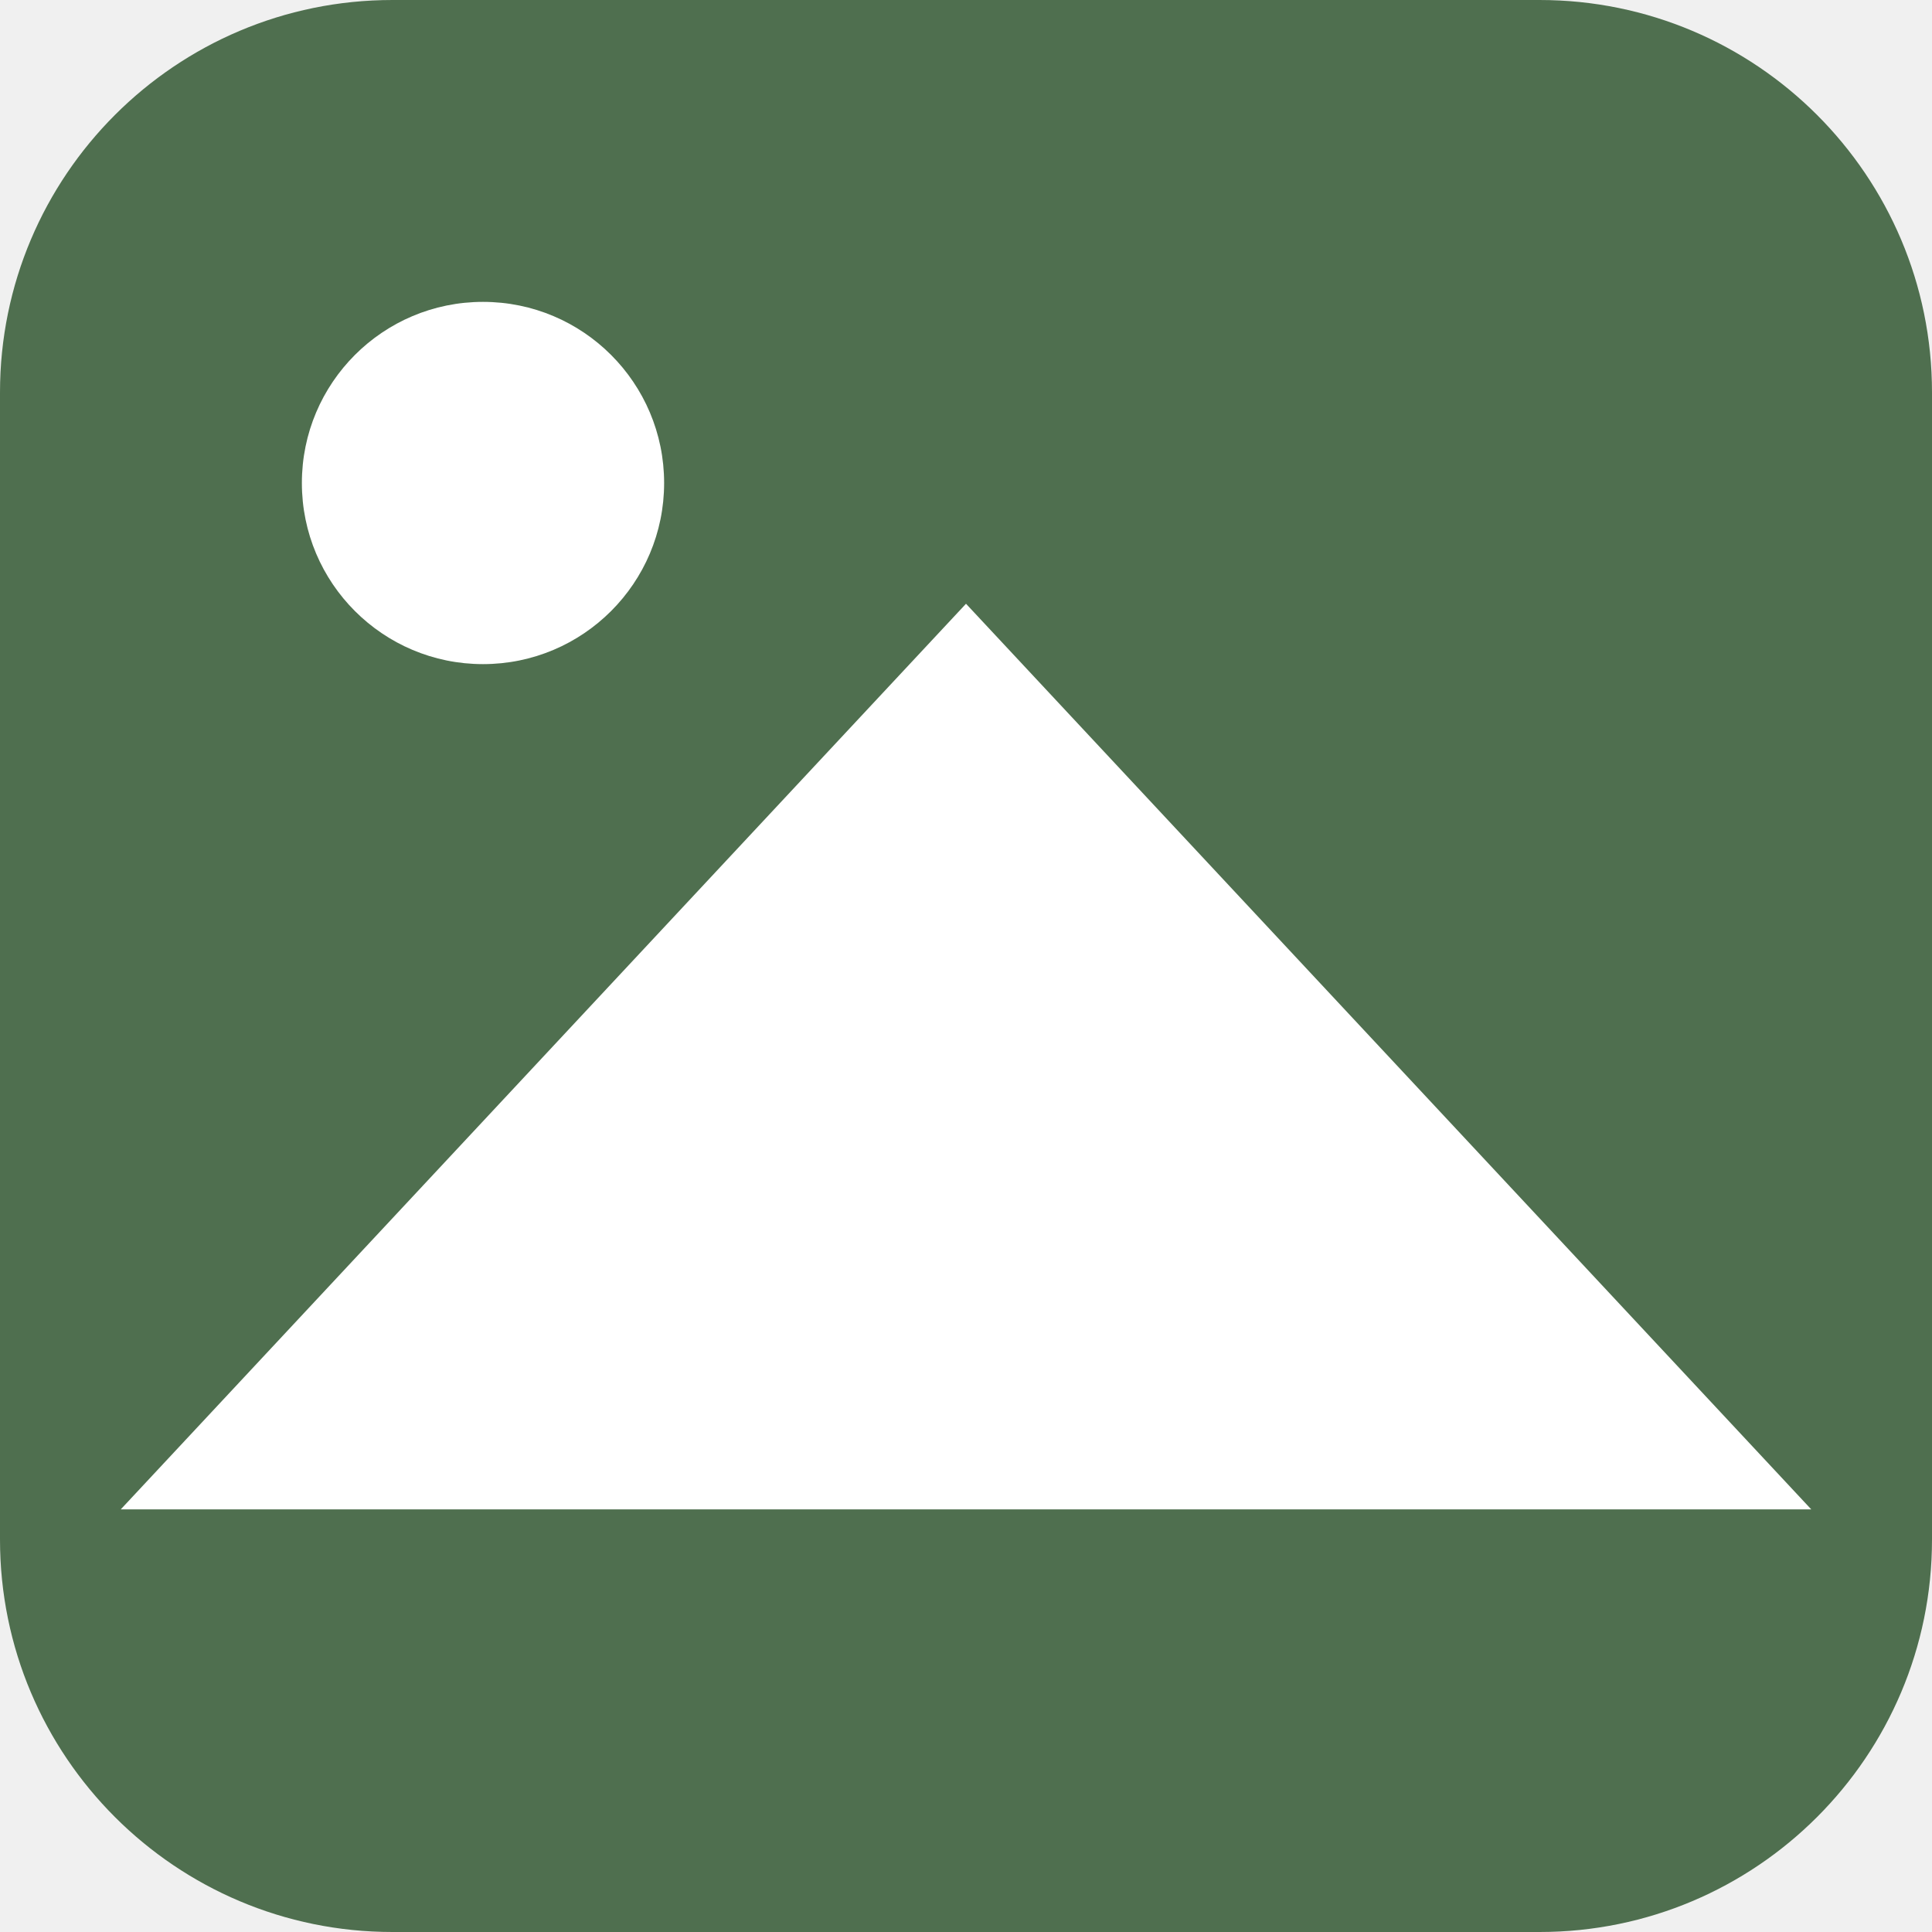
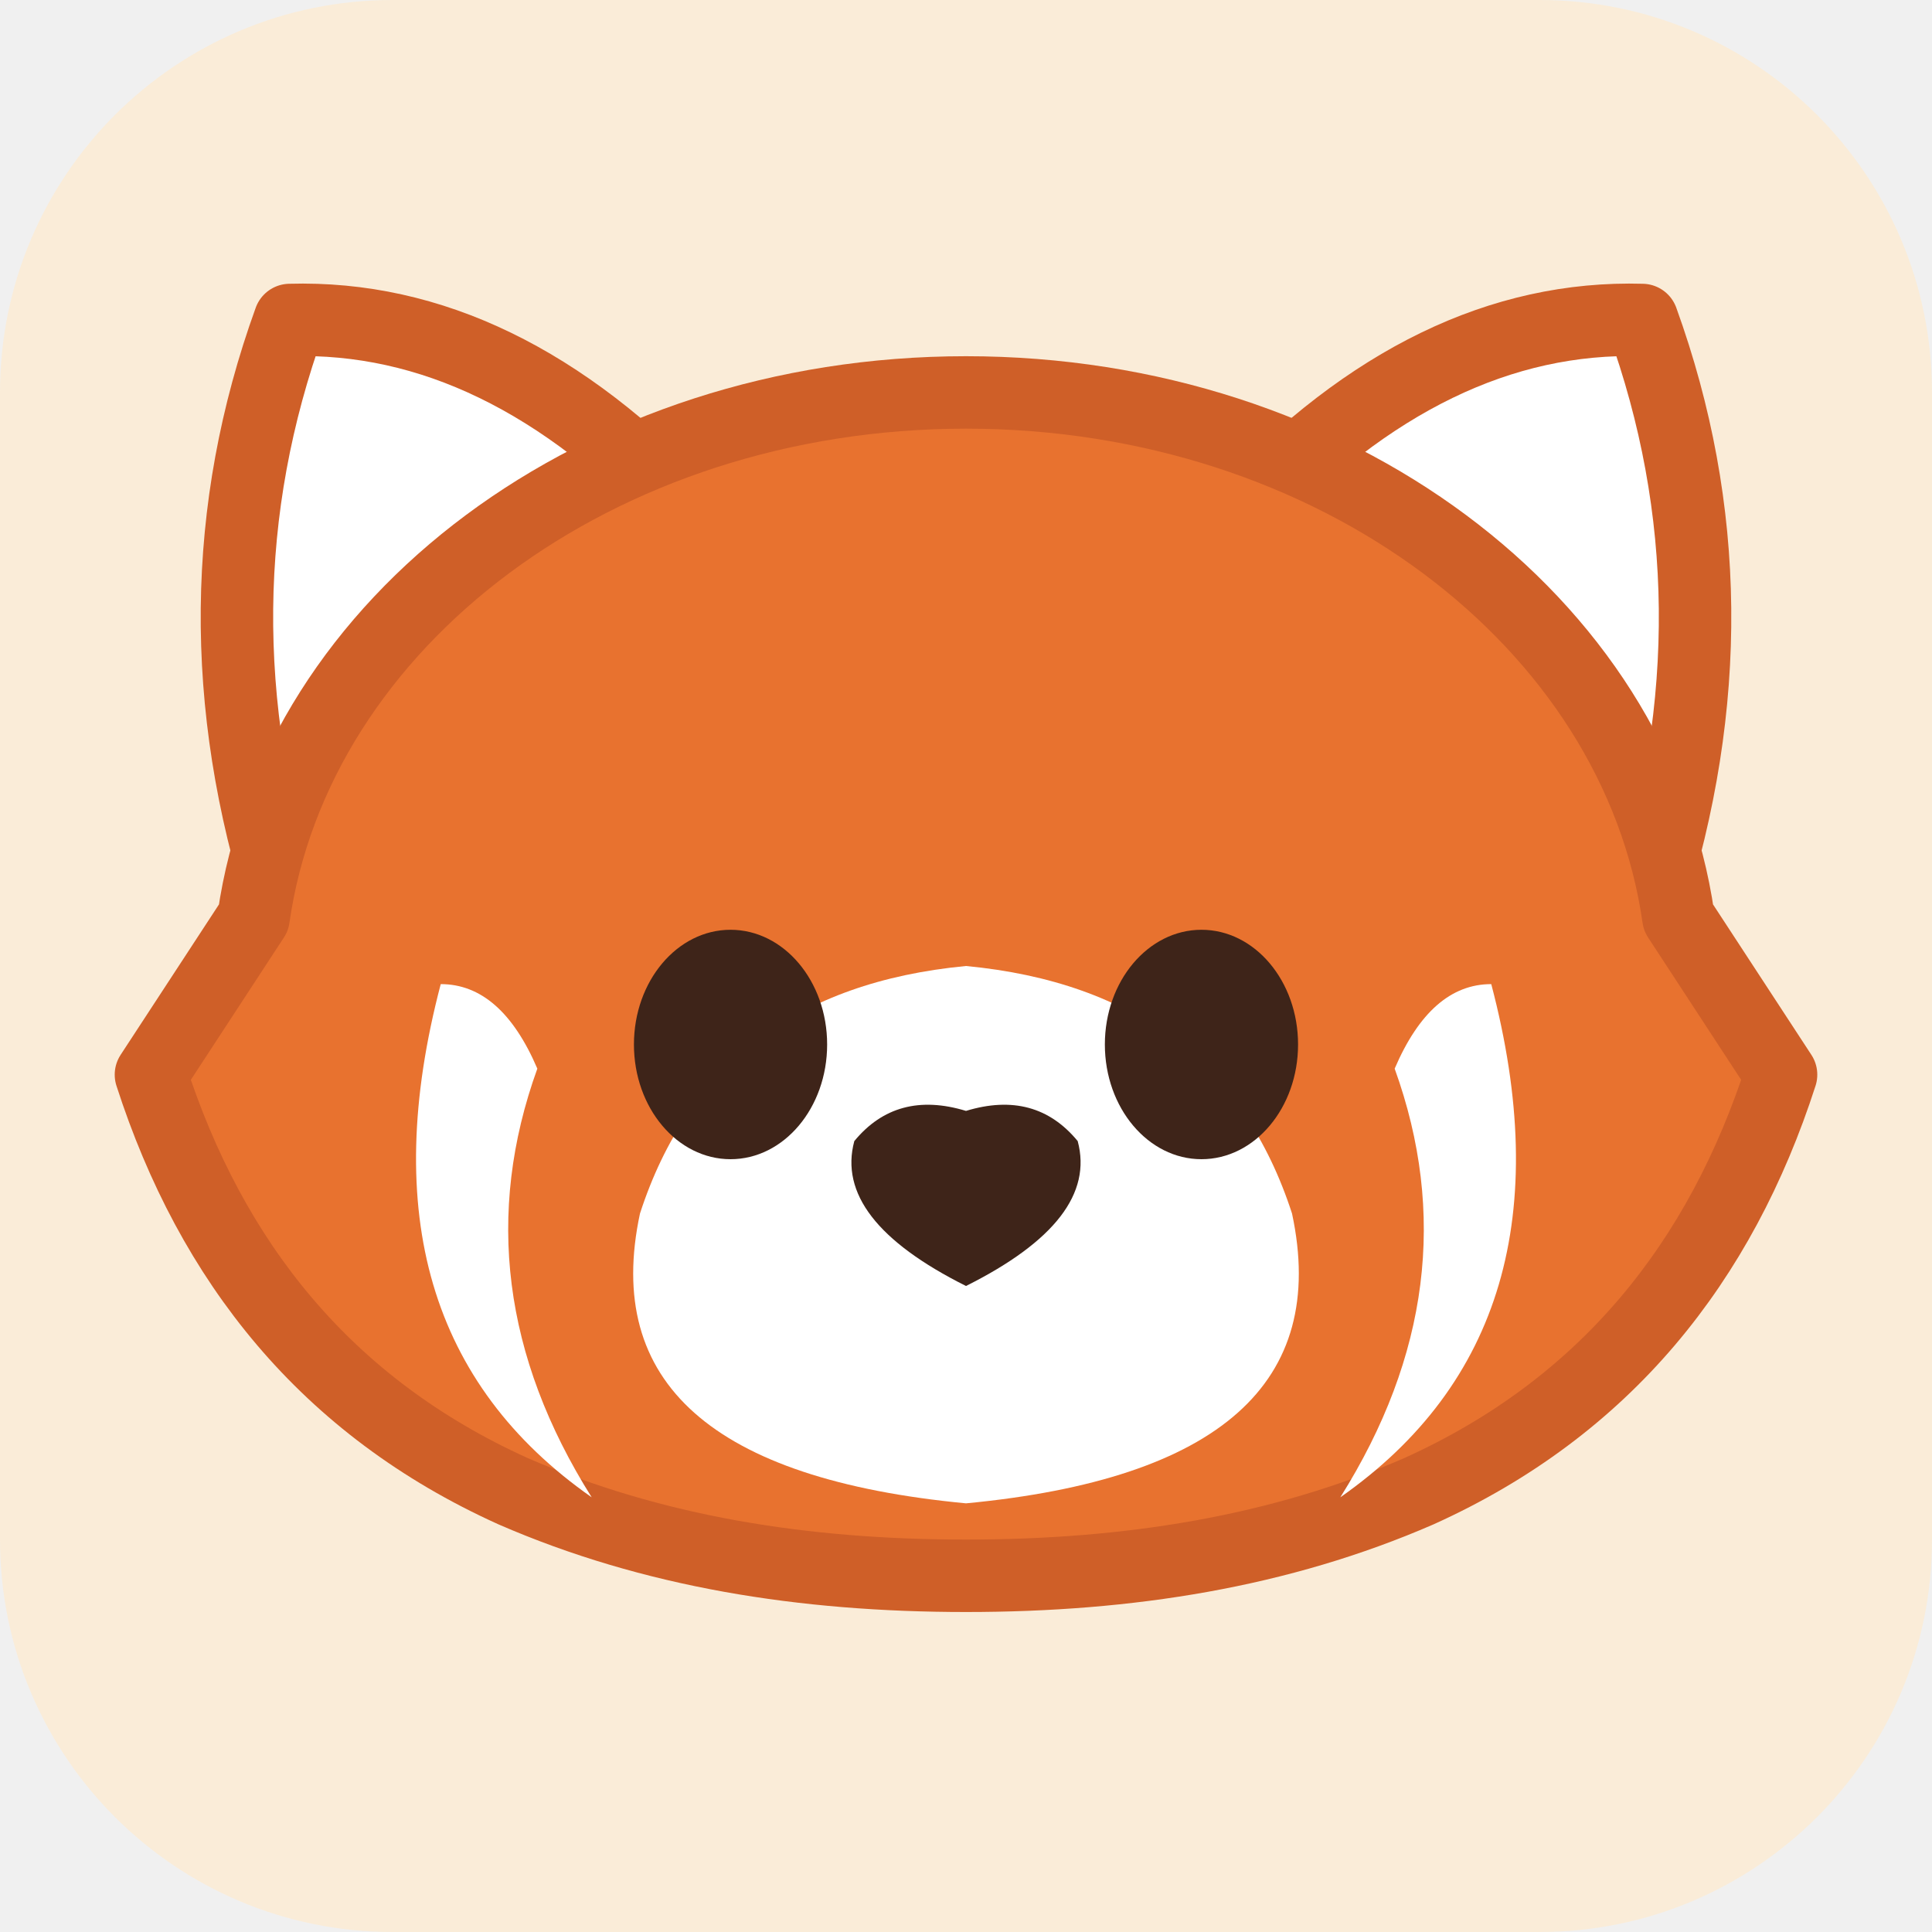
<svg xmlns="http://www.w3.org/2000/svg" viewBox="0 0 64 64" role="img" aria-label="imgready">
-   <rect width="64" height="64" rx="13" fill="#4f6f4f" />
-   <circle cx="16" cy="16" r="6" fill="#ffffff" />
-   <path d="M4 50 L32 20 L60 50 Z" fill="#ffffff" />
+   <rect width="64" height="64" rx="13" fill="#faecd8" />
+   <g stroke="#cf5f28" stroke-width="2.4" stroke-linejoin="round">
+     <path d="M9.6 10.6 Q 6.2 20 9.4 30 Q 17 25.6 22.8 17 Q 16.6 10.4 9.6 10.6 Z" fill="#ffffff" />
+     <path d="M54.4 10.6 Q 57.8 20 54.6 30 Q 47 25.6 41.2 17 Q 47.4 10.4 54.4 10.6 Z" fill="#ffffff" />
+   </g>
+   <path d="M32 13            C 44.2 13, 54.2 20.6, 55.6 30.4            L 59 35.6            C 57 41.8, 53.2 46.6, 47 49.4            C 42.4 51.4, 37.4 52.2, 32 52.2            C 26.6 52.2, 21.6 51.4, 17 49.4            C 10.8 46.6, 7 41.8, 5 35.6            L 8.4 30.4            C 9.8 20.6, 19.8 13, 32 13 Z" fill="#e8722f" stroke="#cf5f28" stroke-width="2.4" stroke-linejoin="round" />
+   <g fill="#ffffff">
+     <path d="M14.6 32.6 Q 11.6 44, 19.6 49.6 Q 15.2 42.6, 17.8 35.4 Q 16.6 32.6, 14.6 32.6 Z" />
+     <path d="M49.4 32.6 Q 52.4 44, 44.4 49.6 Q 48.8 42.6, 46.2 35.4 Q 47.4 32.6, 49.4 32.6 Z" />
+   </g>
+   <path d="M32 32 Q 40.4 32.8, 42.8 40.2 Q 44.6 48.6, 32 49.8 Q 19.4 48.6, 21.2 40.2 Q 23.6 32.8, 32 32 Z" fill="#ffffff" />
+   <ellipse cx="24.2" cy="34.6" rx="3.2" ry="3.8" fill="#3e2419" />
+   <ellipse cx="39.8" cy="34.6" rx="3.2" ry="3.8" fill="#3e2419" />
+   <path d="M32 42.6 Q 27.6 40.4, 28.3 37.8 Q 29.7 36.1, 32 36.8 Q 34.3 36.1, 35.7 37.8 Q 36.4 40.4, 32 42.6 Z" fill="#3e2419" />
</svg>
